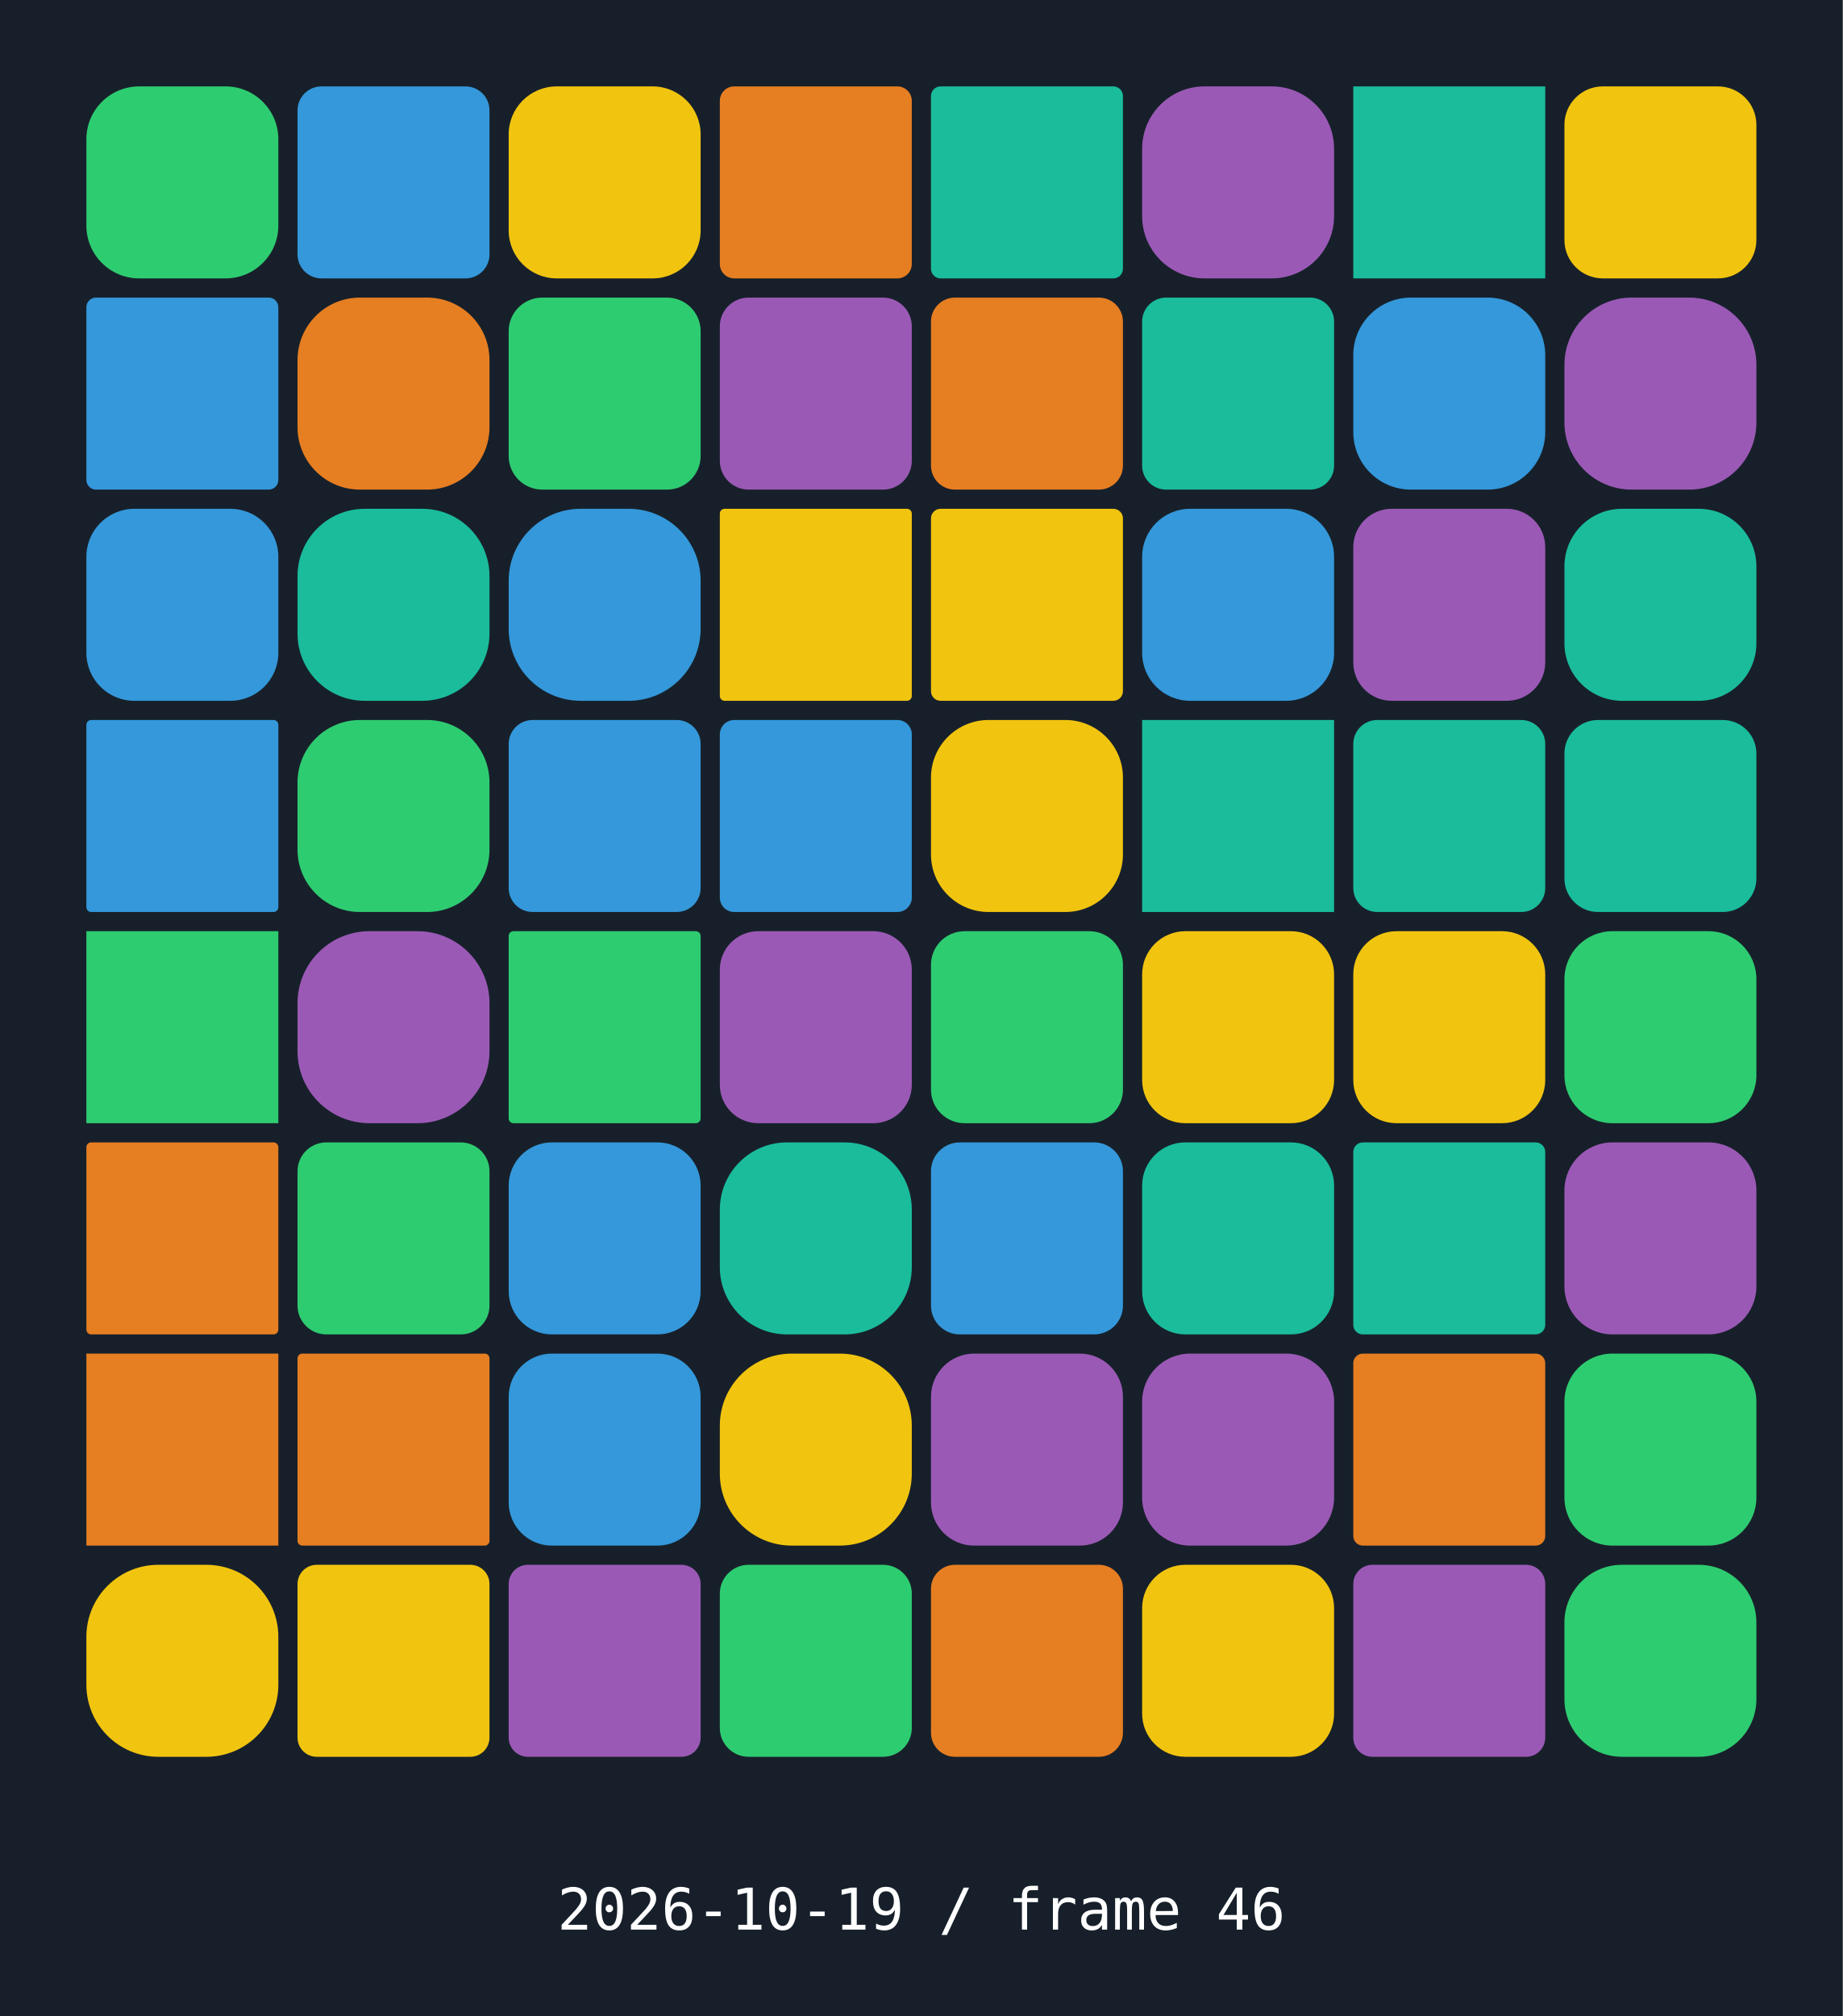
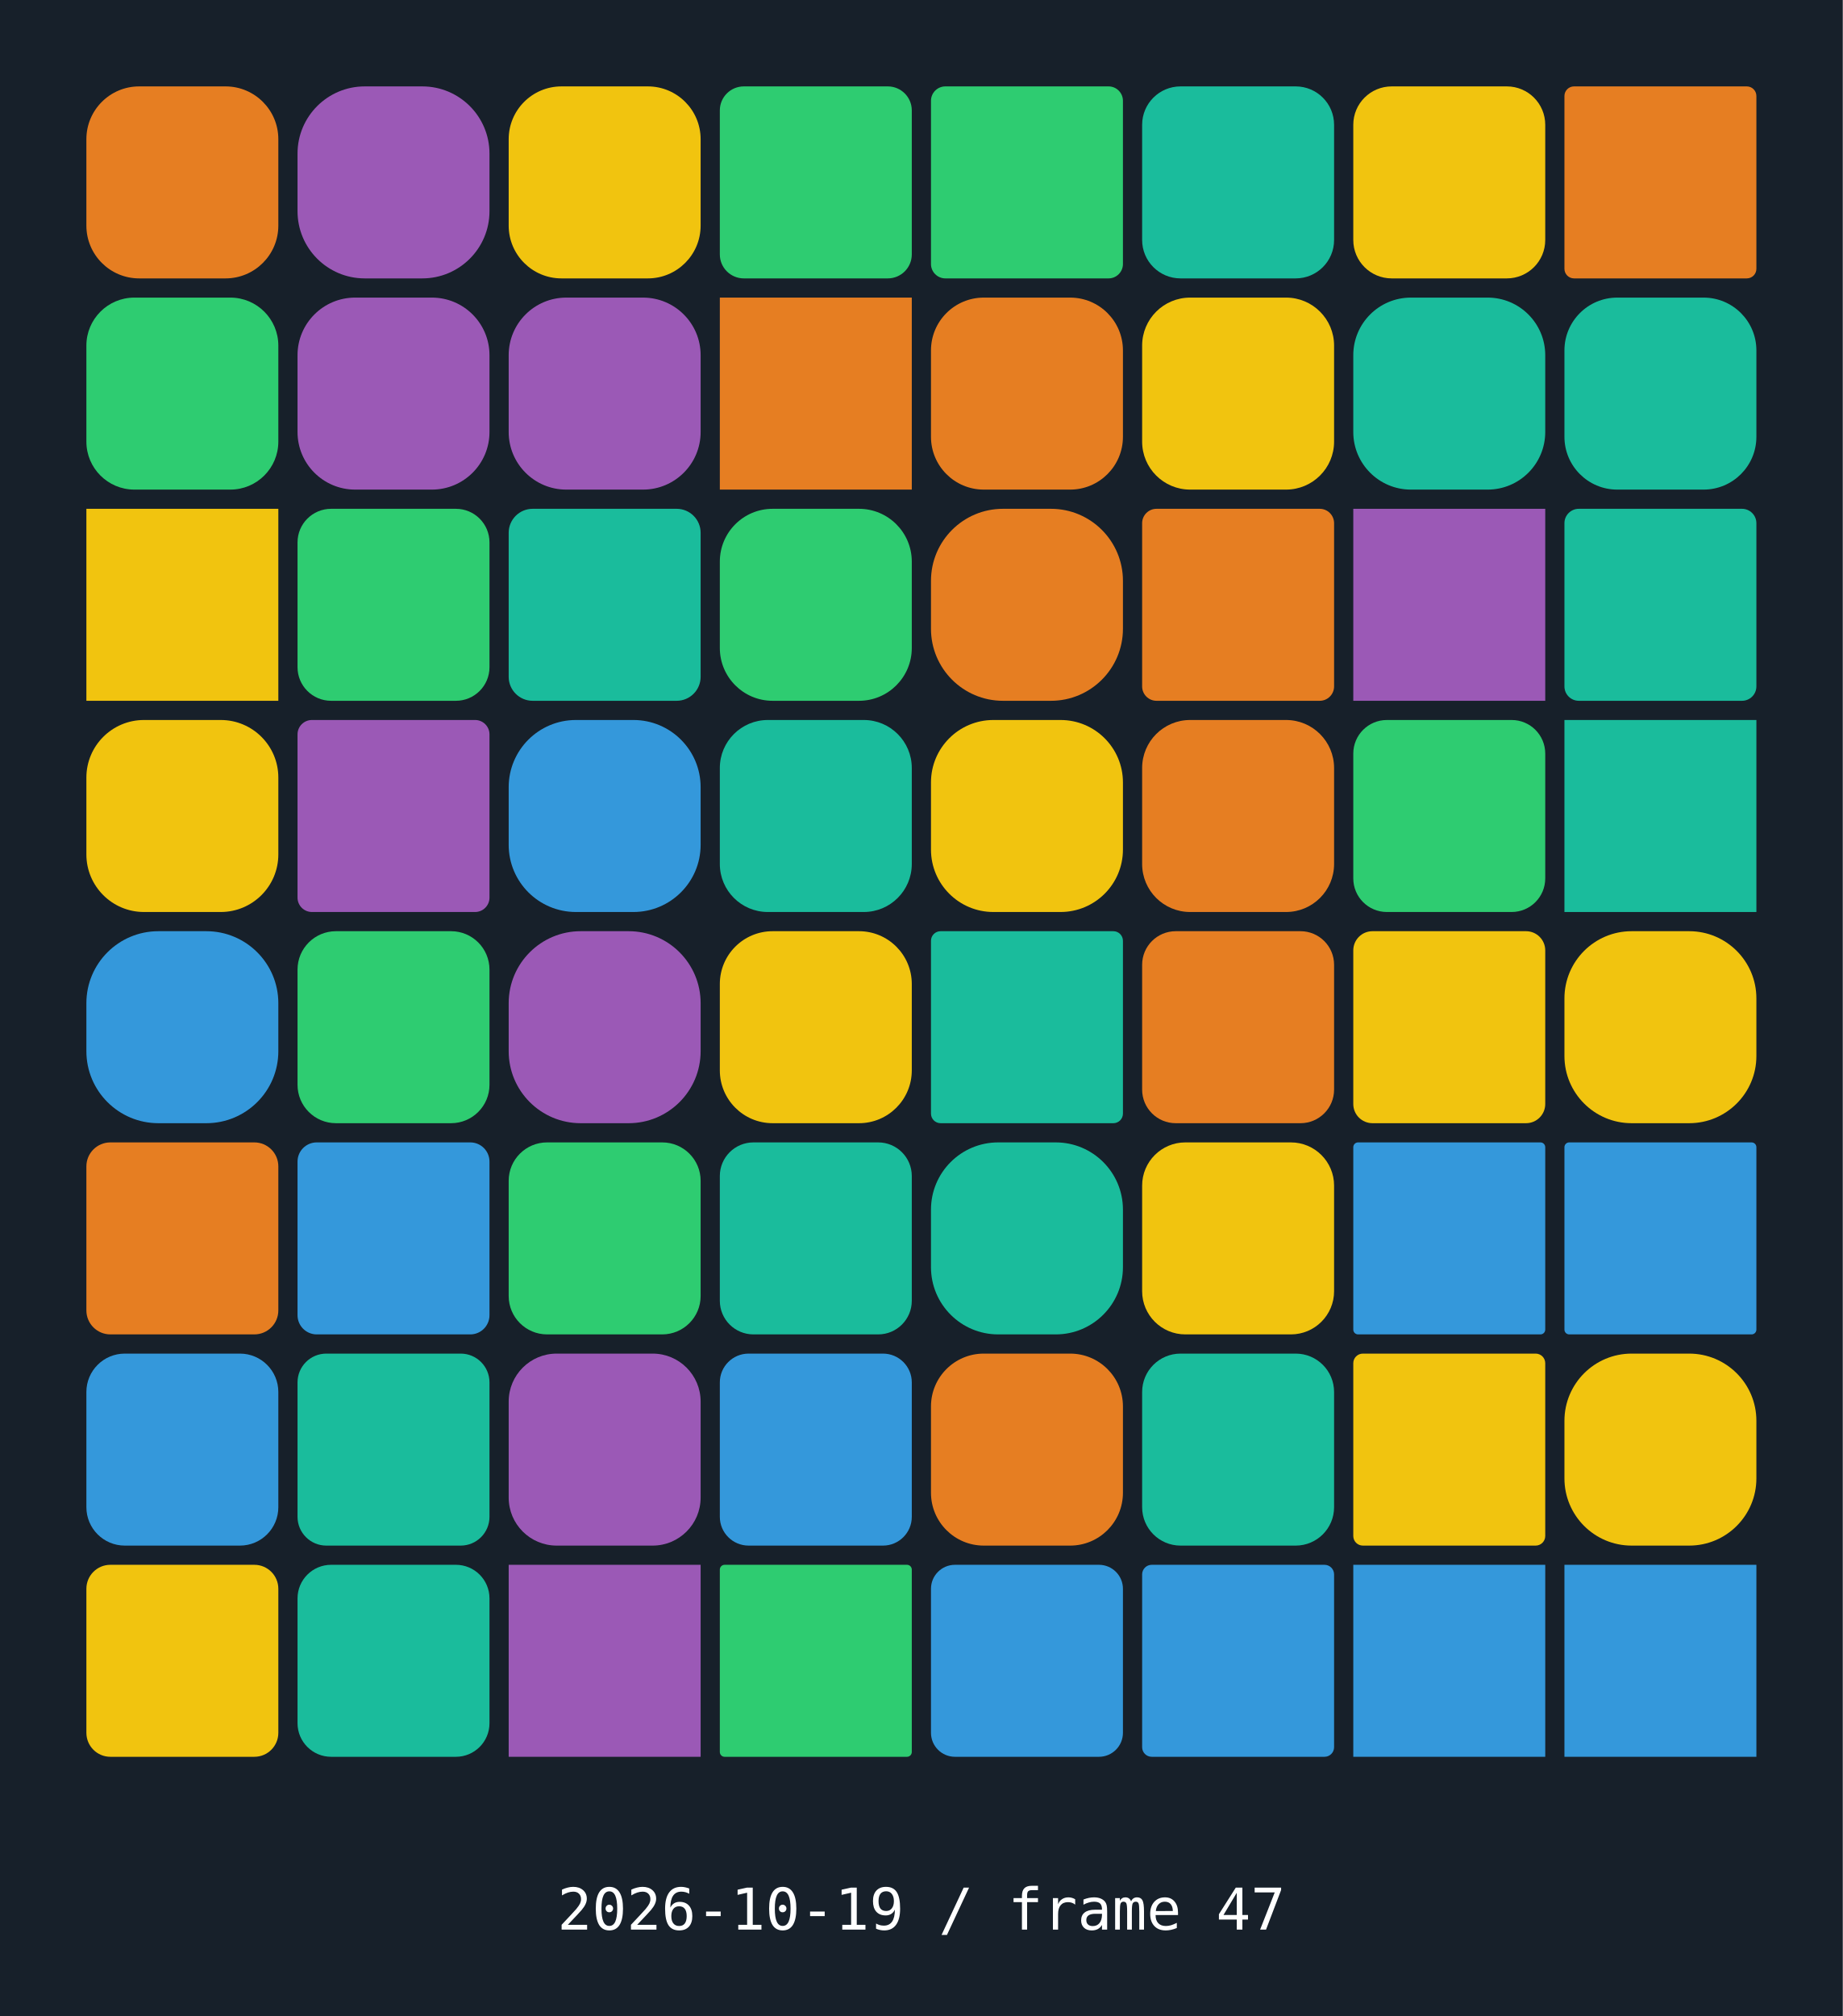
<svg xmlns="http://www.w3.org/2000/svg" width="384" height="420" viewBox="0 0 384 420">
  <rect width="384" height="420" fill="#17202a" />
-   <rect x="18" y="18" width="40" height="40" rx="11" fill="#2ecc71" />
-   <rect x="62" y="18" width="40" height="40" rx="5" fill="#3498db" />
-   <rect x="106" y="18" width="40" height="40" rx="10" fill="#f1c40f" />
-   <rect x="150" y="18" width="40" height="40" rx="3" fill="#e67e22" />
-   <rect x="194" y="18" width="40" height="40" rx="2" fill="#1abc9c" />
-   <rect x="238" y="18" width="40" height="40" rx="13" fill="#9b59b6" />
-   <rect x="282" y="18" width="40" height="40" rx="0" fill="#1abc9c" />
-   <rect x="326" y="18" width="40" height="40" rx="8" fill="#f1c40f" />
-   <rect x="18" y="62" width="40" height="40" rx="2" fill="#3498db" />
-   <rect x="62" y="62" width="40" height="40" rx="13" fill="#e67e22" />
-   <rect x="106" y="62" width="40" height="40" rx="7" fill="#2ecc71" />
-   <rect x="150" y="62" width="40" height="40" rx="6" fill="#9b59b6" />
-   <rect x="194" y="62" width="40" height="40" rx="5" fill="#e67e22" />
-   <rect x="238" y="62" width="40" height="40" rx="5" fill="#1abc9c" />
-   <rect x="282" y="62" width="40" height="40" rx="12" fill="#3498db" />
-   <rect x="326" y="62" width="40" height="40" rx="14" fill="#9b59b6" />
-   <rect x="18" y="106" width="40" height="40" rx="10" fill="#3498db" />
-   <rect x="62" y="106" width="40" height="40" rx="14" fill="#1abc9c" />
-   <rect x="106" y="106" width="40" height="40" rx="15" fill="#3498db" />
-   <rect x="150" y="106" width="40" height="40" rx="1" fill="#f1c40f" />
-   <rect x="194" y="106" width="40" height="40" rx="2" fill="#f1c40f" />
-   <rect x="238" y="106" width="40" height="40" rx="10" fill="#3498db" />
-   <rect x="282" y="106" width="40" height="40" rx="8" fill="#9b59b6" />
-   <rect x="326" y="106" width="40" height="40" rx="12" fill="#1abc9c" />
-   <rect x="18" y="150" width="40" height="40" rx="1" fill="#3498db" />
-   <rect x="62" y="150" width="40" height="40" rx="13" fill="#2ecc71" />
-   <rect x="106" y="150" width="40" height="40" rx="5" fill="#3498db" />
-   <rect x="150" y="150" width="40" height="40" rx="3" fill="#3498db" />
-   <rect x="194" y="150" width="40" height="40" rx="12" fill="#f1c40f" />
-   <rect x="238" y="150" width="40" height="40" rx="0" fill="#1abc9c" />
-   <rect x="282" y="150" width="40" height="40" rx="5" fill="#1abc9c" />
-   <rect x="326" y="150" width="40" height="40" rx="7" fill="#1abc9c" />
-   <rect x="18" y="194" width="40" height="40" rx="0" fill="#2ecc71" />
-   <rect x="62" y="194" width="40" height="40" rx="15" fill="#9b59b6" />
-   <rect x="106" y="194" width="40" height="40" rx="1" fill="#2ecc71" />
-   <rect x="150" y="194" width="40" height="40" rx="8" fill="#9b59b6" />
-   <rect x="194" y="194" width="40" height="40" rx="7" fill="#2ecc71" />
-   <rect x="238" y="194" width="40" height="40" rx="9" fill="#f1c40f" />
-   <rect x="282" y="194" width="40" height="40" rx="9" fill="#f1c40f" />
-   <rect x="326" y="194" width="40" height="40" rx="10" fill="#2ecc71" />
-   <rect x="18" y="238" width="40" height="40" rx="1" fill="#e67e22" />
-   <rect x="62" y="238" width="40" height="40" rx="6" fill="#2ecc71" />
-   <rect x="106" y="238" width="40" height="40" rx="9" fill="#3498db" />
-   <rect x="150" y="238" width="40" height="40" rx="14" fill="#1abc9c" />
-   <rect x="194" y="238" width="40" height="40" rx="6" fill="#3498db" />
-   <rect x="238" y="238" width="40" height="40" rx="9" fill="#1abc9c" />
-   <rect x="282" y="238" width="40" height="40" rx="2" fill="#1abc9c" />
-   <rect x="326" y="238" width="40" height="40" rx="10" fill="#9b59b6" />
-   <rect x="18" y="282" width="40" height="40" rx="0" fill="#e67e22" />
-   <rect x="62" y="282" width="40" height="40" rx="1" fill="#e67e22" />
-   <rect x="106" y="282" width="40" height="40" rx="9" fill="#3498db" />
-   <rect x="150" y="282" width="40" height="40" rx="15" fill="#f1c40f" />
-   <rect x="194" y="282" width="40" height="40" rx="9" fill="#9b59b6" />
-   <rect x="238" y="282" width="40" height="40" rx="10" fill="#9b59b6" />
-   <rect x="282" y="282" width="40" height="40" rx="2" fill="#e67e22" />
-   <rect x="326" y="282" width="40" height="40" rx="10" fill="#2ecc71" />
-   <rect x="18" y="326" width="40" height="40" rx="15" fill="#f1c40f" />
-   <rect x="62" y="326" width="40" height="40" rx="4" fill="#f1c40f" />
-   <rect x="106" y="326" width="40" height="40" rx="4" fill="#9b59b6" />
-   <rect x="150" y="326" width="40" height="40" rx="6" fill="#2ecc71" />
-   <rect x="194" y="326" width="40" height="40" rx="5" fill="#e67e22" />
-   <rect x="238" y="326" width="40" height="40" rx="9" fill="#f1c40f" />
-   <rect x="282" y="326" width="40" height="40" rx="4" fill="#9b59b6" />
-   <rect x="326" y="326" width="40" height="40" rx="12" fill="#2ecc71" />
-   <text x="192" y="402" text-anchor="middle" fill="#ffffff" font-family="monospace">2026-10-19 / frame 46</text>
+   <rect x="18" y="18" width="40" height="40" rx="11" fill="#e67e22" />
+   <rect x="62" y="18" width="40" height="40" rx="14" fill="#9b59b6" />
+   <rect x="106" y="18" width="40" height="40" rx="11" fill="#f1c40f" />
+   <rect x="150" y="18" width="40" height="40" rx="5" fill="#2ecc71" />
+   <rect x="194" y="18" width="40" height="40" rx="3" fill="#2ecc71" />
+   <rect x="238" y="18" width="40" height="40" rx="8" fill="#1abc9c" />
+   <rect x="282" y="18" width="40" height="40" rx="8" fill="#f1c40f" />
+   <rect x="326" y="18" width="40" height="40" rx="2" fill="#e67e22" />
+   <rect x="18" y="62" width="40" height="40" rx="10" fill="#2ecc71" />
+   <rect x="62" y="62" width="40" height="40" rx="12" fill="#9b59b6" />
+   <rect x="106" y="62" width="40" height="40" rx="12" fill="#9b59b6" />
+   <rect x="150" y="62" width="40" height="40" rx="0" fill="#e67e22" />
+   <rect x="194" y="62" width="40" height="40" rx="11" fill="#e67e22" />
+   <rect x="238" y="62" width="40" height="40" rx="10" fill="#f1c40f" />
+   <rect x="282" y="62" width="40" height="40" rx="12" fill="#1abc9c" />
+   <rect x="326" y="62" width="40" height="40" rx="11" fill="#1abc9c" />
+   <rect x="18" y="106" width="40" height="40" rx="0" fill="#f1c40f" />
+   <rect x="62" y="106" width="40" height="40" rx="7" fill="#2ecc71" />
+   <rect x="106" y="106" width="40" height="40" rx="5" fill="#1abc9c" />
+   <rect x="150" y="106" width="40" height="40" rx="11" fill="#2ecc71" />
+   <rect x="194" y="106" width="40" height="40" rx="15" fill="#e67e22" />
+   <rect x="238" y="106" width="40" height="40" rx="3" fill="#e67e22" />
+   <rect x="282" y="106" width="40" height="40" rx="0" fill="#9b59b6" />
+   <rect x="326" y="106" width="40" height="40" rx="3" fill="#1abc9c" />
+   <rect x="18" y="150" width="40" height="40" rx="12" fill="#f1c40f" />
+   <rect x="62" y="150" width="40" height="40" rx="3" fill="#9b59b6" />
+   <rect x="106" y="150" width="40" height="40" rx="14" fill="#3498db" />
+   <rect x="150" y="150" width="40" height="40" rx="10" fill="#1abc9c" />
+   <rect x="194" y="150" width="40" height="40" rx="13" fill="#f1c40f" />
+   <rect x="238" y="150" width="40" height="40" rx="10" fill="#e67e22" />
+   <rect x="282" y="150" width="40" height="40" rx="7" fill="#2ecc71" />
+   <rect x="326" y="150" width="40" height="40" rx="0" fill="#1abc9c" />
+   <rect x="18" y="194" width="40" height="40" rx="15" fill="#3498db" />
+   <rect x="62" y="194" width="40" height="40" rx="8" fill="#2ecc71" />
+   <rect x="106" y="194" width="40" height="40" rx="15" fill="#9b59b6" />
+   <rect x="150" y="194" width="40" height="40" rx="11" fill="#f1c40f" />
+   <rect x="194" y="194" width="40" height="40" rx="2" fill="#1abc9c" />
+   <rect x="238" y="194" width="40" height="40" rx="7" fill="#e67e22" />
+   <rect x="282" y="194" width="40" height="40" rx="4" fill="#f1c40f" />
+   <rect x="326" y="194" width="40" height="40" rx="14" fill="#f1c40f" />
+   <rect x="18" y="238" width="40" height="40" rx="5" fill="#e67e22" />
+   <rect x="62" y="238" width="40" height="40" rx="4" fill="#3498db" />
+   <rect x="106" y="238" width="40" height="40" rx="8" fill="#2ecc71" />
+   <rect x="150" y="238" width="40" height="40" rx="7" fill="#1abc9c" />
+   <rect x="194" y="238" width="40" height="40" rx="14" fill="#1abc9c" />
+   <rect x="238" y="238" width="40" height="40" rx="9" fill="#f1c40f" />
+   <rect x="282" y="238" width="40" height="40" rx="1" fill="#3498db" />
+   <rect x="326" y="238" width="40" height="40" rx="1" fill="#3498db" />
+   <rect x="18" y="282" width="40" height="40" rx="8" fill="#3498db" />
+   <rect x="62" y="282" width="40" height="40" rx="6" fill="#1abc9c" />
+   <rect x="106" y="282" width="40" height="40" rx="10" fill="#9b59b6" />
+   <rect x="150" y="282" width="40" height="40" rx="6" fill="#3498db" />
+   <rect x="194" y="282" width="40" height="40" rx="11" fill="#e67e22" />
+   <rect x="238" y="282" width="40" height="40" rx="8" fill="#1abc9c" />
+   <rect x="282" y="282" width="40" height="40" rx="2" fill="#f1c40f" />
+   <rect x="326" y="282" width="40" height="40" rx="14" fill="#f1c40f" />
+   <rect x="18" y="326" width="40" height="40" rx="5" fill="#f1c40f" />
+   <rect x="62" y="326" width="40" height="40" rx="7" fill="#1abc9c" />
+   <rect x="106" y="326" width="40" height="40" rx="0" fill="#9b59b6" />
+   <rect x="150" y="326" width="40" height="40" rx="1" fill="#2ecc71" />
+   <rect x="194" y="326" width="40" height="40" rx="5" fill="#3498db" />
+   <rect x="238" y="326" width="40" height="40" rx="2" fill="#3498db" />
+   <rect x="282" y="326" width="40" height="40" rx="0" fill="#3498db" />
+   <rect x="326" y="326" width="40" height="40" rx="0" fill="#3498db" />
+   <text x="192" y="402" text-anchor="middle" fill="#ffffff" font-family="monospace">2026-10-19 / frame 47</text>
</svg>
